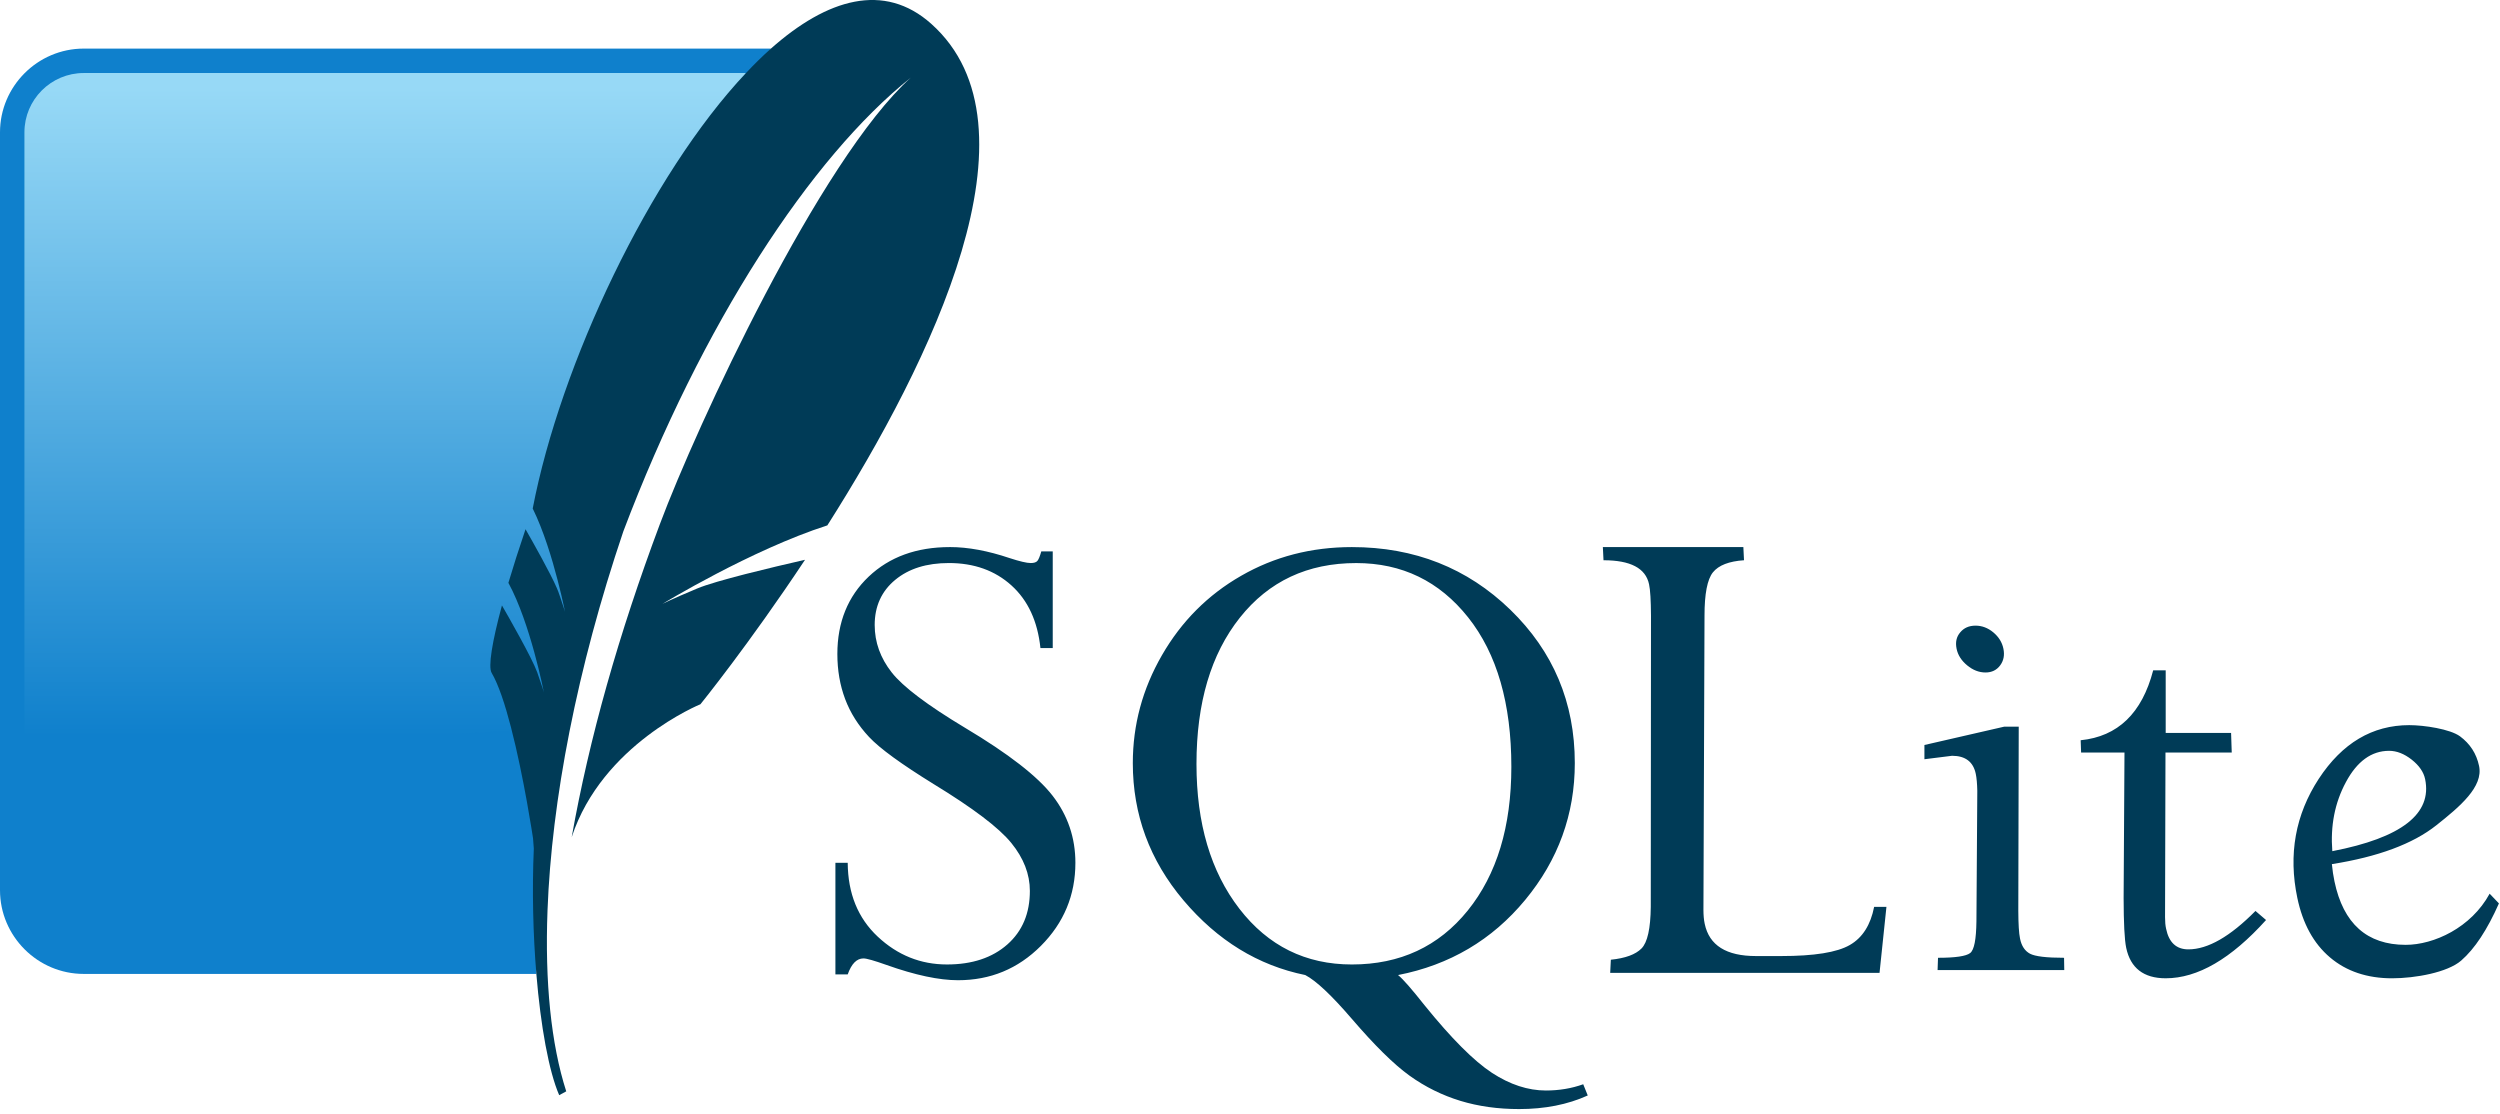
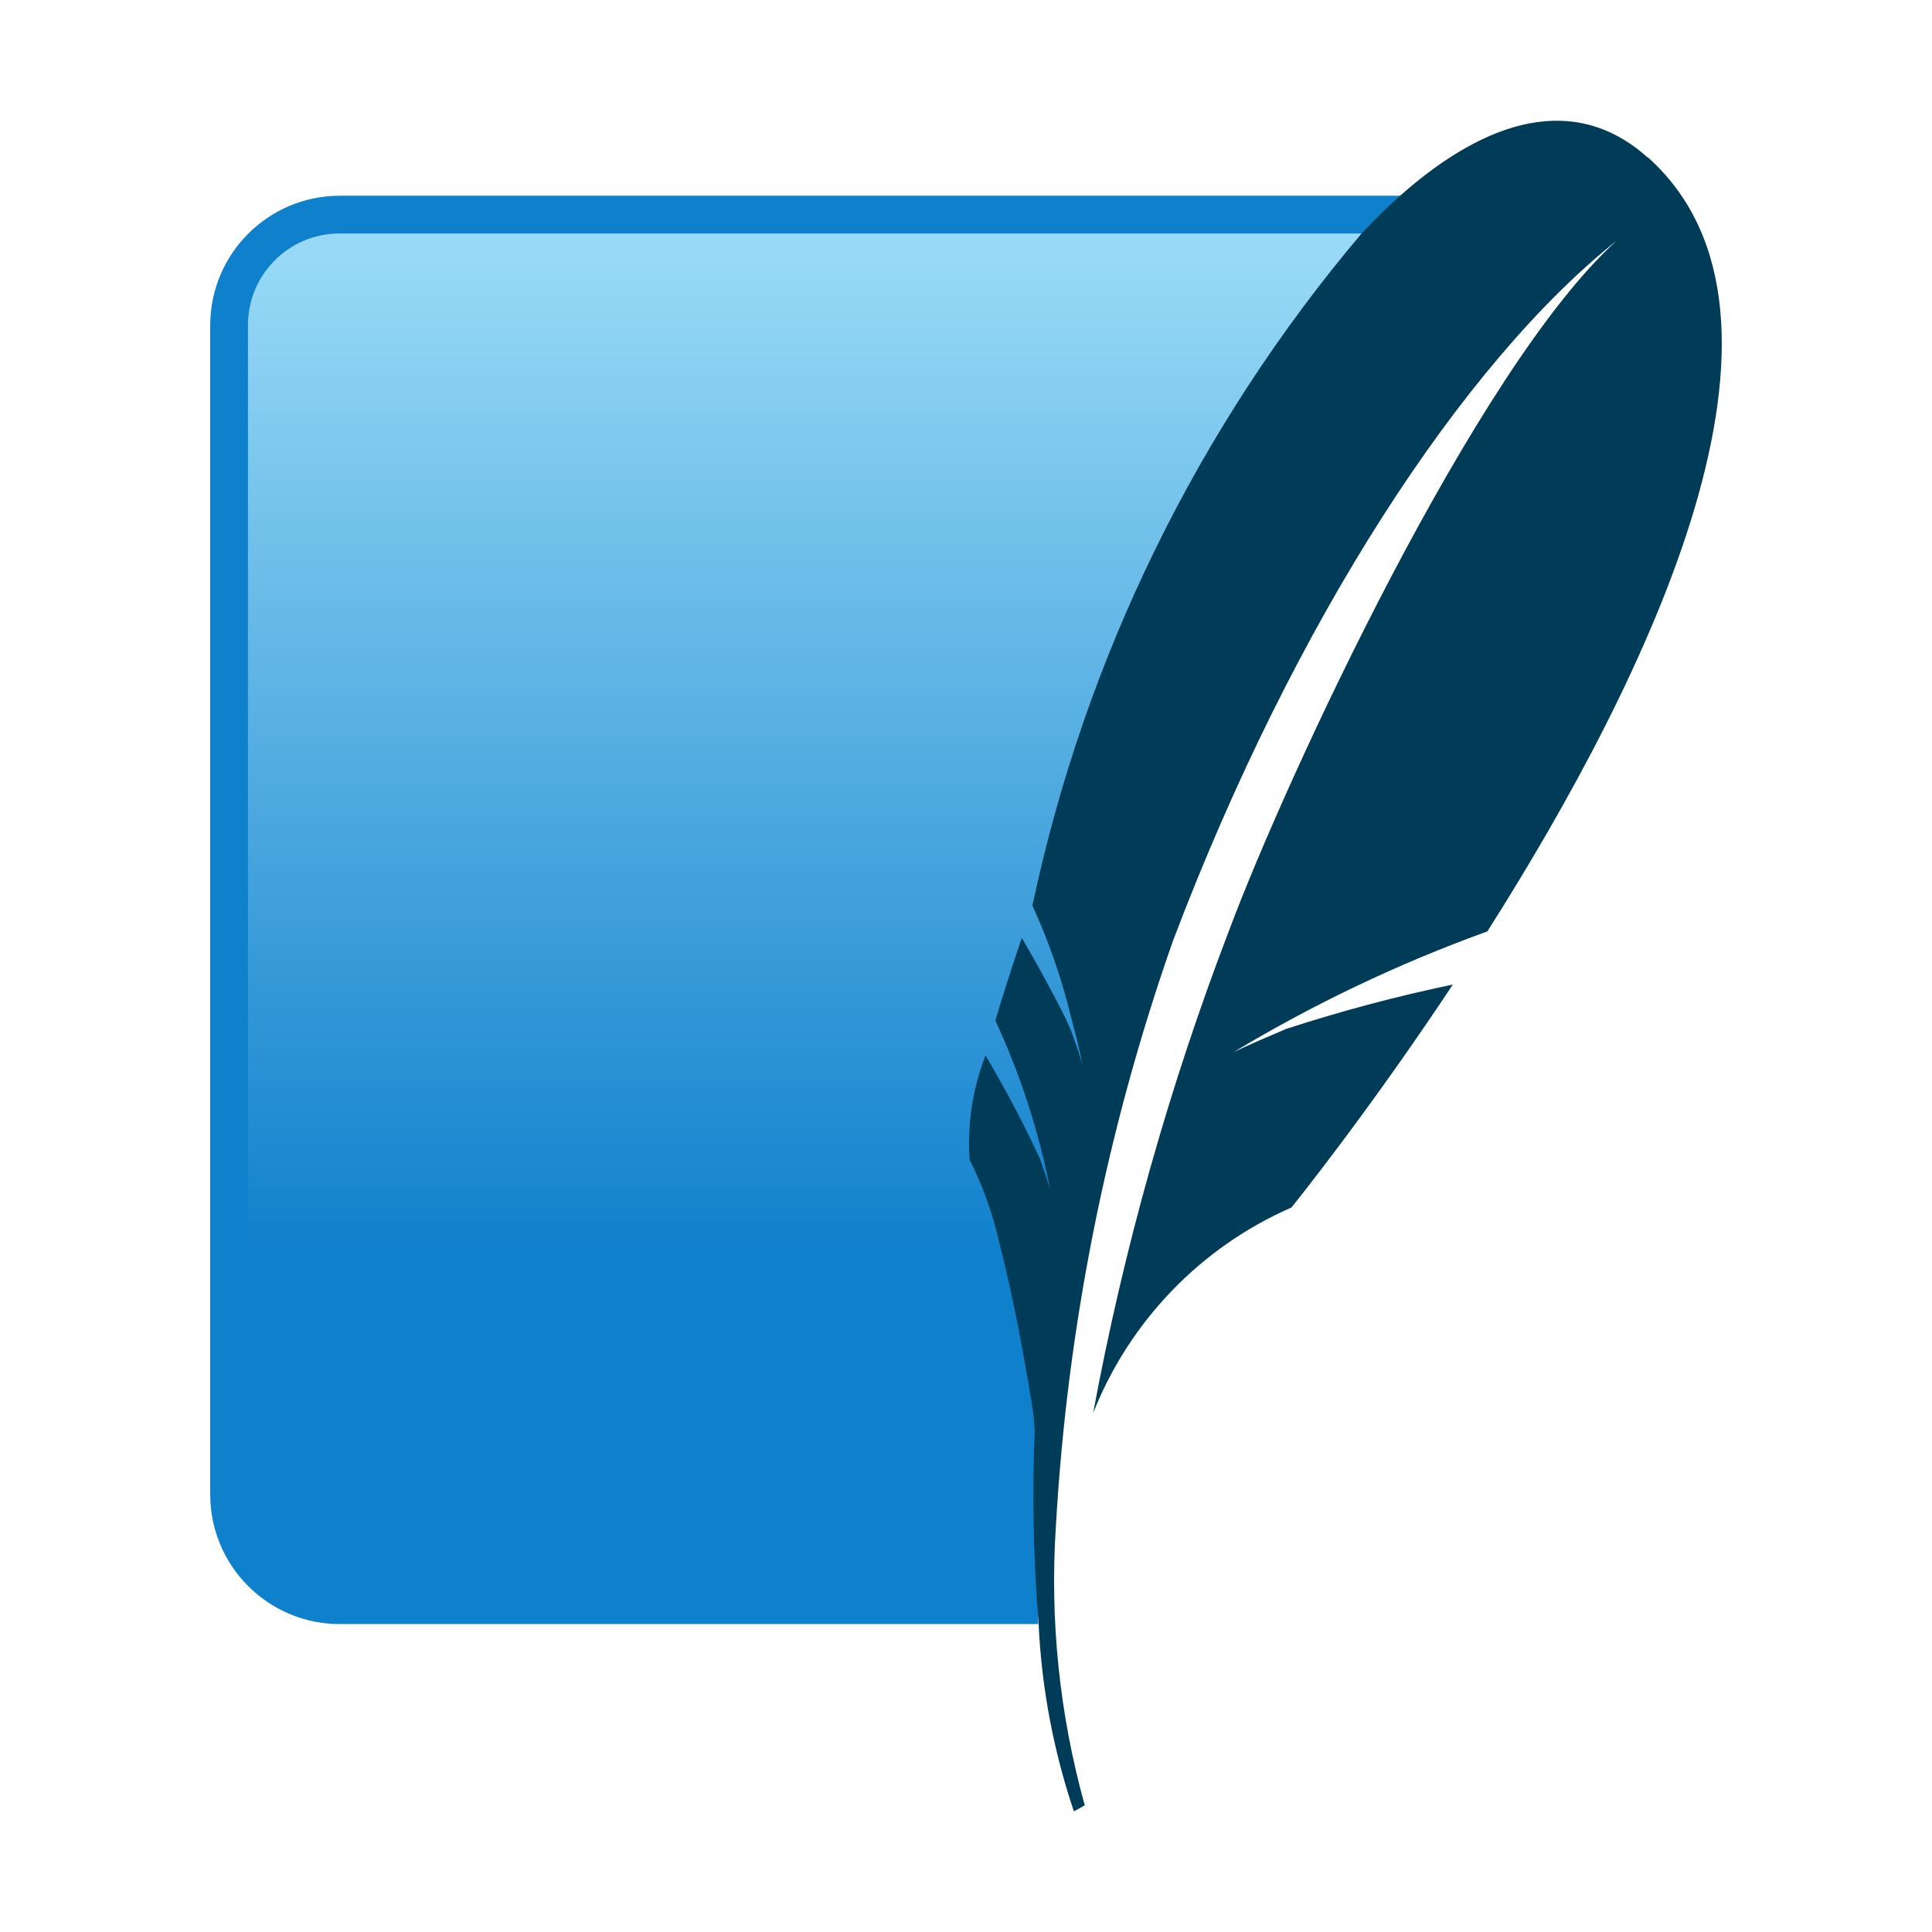
- <svg xmlns="http://www.w3.org/2000/svg" height="228" preserveAspectRatio="xMidYMid" viewBox="0 0 512 228" width="512">
-   <linearGradient id="a" x1="57.662%" x2="57.662%" y1="2.046%" y2="94.439%">
+ <svg xmlns="http://www.w3.org/2000/svg" viewBox="0 0 32 32">
+   <linearGradient id="a" gradientTransform="matrix(0 11.486 11.486 0 -510.889 1363.307)" gradientUnits="userSpaceOnUse" x1="-118.318" x2="-116.751" y1="45.638" y2="45.638">
    <stop offset="0" stop-color="#97d9f6" />
    <stop offset=".92" stop-color="#0f80cc" />
    <stop offset="1" stop-color="#0f80cc" />
  </linearGradient>
-   <path d="m194.519 112.044c-6.821 0-12.367 2.019-16.619 6.055-4.252 4.04-6.409 9.335-6.409 15.823 0 3.362.536 6.428 1.591 9.238 1.055 2.815 2.698 5.423 4.906 7.779 2.208 2.358 6.628 5.562 13.215 9.635 8.083 4.935 13.373 8.939 15.912 12.066 2.541 3.124 3.801 6.399 3.801 9.812 0 4.571-1.505 8.219-4.597 10.961-3.097 2.744-7.24 4.11-12.376 4.11-5.417 0-10.136-1.91-14.188-5.702-4.052-3.798-6.098-8.821-6.144-15.116h-2.519v22.851h2.519c.769-2.164 1.833-3.271 3.227-3.271.67 0 2.24.462 4.685 1.326 5.949 2.117 10.834 3.138 14.674 3.138 6.617 0 12.266-2.318 16.972-7.028 4.699-4.708 7.072-10.387 7.072-17.017 0-5.141-1.566-9.715-4.641-13.702-3.074-3.992-9.054-8.635-17.989-13.967-7.689-4.62-12.68-8.382-14.983-11.315-2.307-2.929-3.492-6.169-3.492-9.724 0-3.845 1.413-6.934 4.199-9.238 2.786-2.305 6.437-3.448 11.006-3.448 5.141 0 9.427 1.526 12.818 4.597 3.387 3.076 5.346 7.339 5.923 12.818h2.519v-19.801h-2.343c-.286 1.01-.552 1.655-.796 1.945-.237.288-.693.442-1.37.442-.815 0-2.268-.343-4.331-1.017-4.42-1.489-8.495-2.254-12.243-2.254zm82.343 0c-8.311 0-15.857 1.959-22.674 5.878-6.828 3.912-12.232 9.345-16.221 16.265-3.987 6.919-5.967 14.268-5.967 22.099 0 10.521 3.444 19.895 10.387 28.11 6.946 8.211 15.27 13.327 24.928 15.293 2.208 1.151 5.368 4.121 9.503 8.928 4.66 5.425 8.603 9.338 11.845 11.669 3.239 2.331 6.736 4.04 10.431 5.171 3.699 1.126 7.698 1.68 12.022 1.68 5.237 0 9.925-.91 14.055-2.785l-.928-2.298c-2.397.865-4.954 1.282-7.646 1.282-3.654 0-7.348-1.205-11.05-3.624-3.697-2.425-8.32-7.053-13.834-13.878-2.592-3.271-4.381-5.334-5.392-6.144 10.567-2.064 19.257-7.185 26.033-15.381 6.775-8.193 10.166-17.543 10.166-28.022 0-12.443-4.427-22.9-13.215-31.425-8.796-8.526-19.612-12.818-32.442-12.818zm51.403 0 .133 2.696c5.534 0 8.633 1.63 9.326 4.906.258 1.172.377 3.336.398 6.453l-.044 59.624c-.046 4.453-.681 7.296-1.901 8.53-1.222 1.225-3.287 1.992-6.276 2.298l-.133 2.696h55.16l1.414-13.525h-2.519c-.72 3.684-2.369 6.324-4.994 7.823-2.632 1.51-7.288 2.254-14.011 2.254h-5.215c-6.05 0-9.55-2.187-10.475-6.586-.191-.87-.256-1.803-.265-2.829l.221-60.287c-.001-4.446.56-7.425 1.724-8.884 1.176-1.453 3.295-2.267 6.365-2.475l-.133-2.696h-28.773zm-50.519 3.271c9.374 0 17.027 3.692 22.939 11.138 5.91 7.449 8.84 17.658 8.84 30.586 0 12.25-2.972 22.059-8.928 29.436-5.956 7.376-13.884 11.05-23.735 11.05-9.464 0-17.139-3.789-23.028-11.403-5.884-7.615-8.796-17.501-8.796-29.657 0-12.492 2.947-22.492 8.884-29.967 5.933-7.466 13.878-11.182 23.823-11.182zm126.851 12.818c-1.345 0-2.371.454-3.138 1.37-.785.912-1.025 2.017-.751 3.359.265 1.302.999 2.443 2.166 3.403 1.16.96 2.411 1.459 3.757 1.459 1.301 0 2.293-.499 3.006-1.459.712-.961.93-2.102.663-3.403-.274-1.342-.983-2.447-2.077-3.359-1.107-.916-2.323-1.37-3.624-1.37zm36.376 9.149c-2.286 8.794-7.242 13.553-14.851 14.32l.088 2.519h8.884l-.177 29.79c.014 5.093.17 8.484.53 10.21.875 4.132 3.573 6.232 8.088 6.232 6.533 0 13.385-3.979 20.552-11.934l-2.166-1.856c-5.175 5.238-9.75 7.867-13.746 7.867-2.456 0-3.978-1.412-4.552-4.199-.157-.677-.221-1.468-.221-2.387l.088-33.724h13.569l-.133-4.022h-13.392v-12.818h-2.564zm52.464 11.227c-7.59 0-13.764 3.684-18.564 11.006-4.775 7.333-6.253 15.458-4.376 24.398 1.105 5.236 3.306 9.294 6.674 12.155 3.363 2.859 7.629 4.287 12.729 4.287 4.749 0 11.361-1.202 14.144-3.624 2.79-2.421 5.36-6.342 7.735-11.713l-1.901-1.989c-3.787 6.968-11.43 10.475-17.193 10.475-7.924 0-12.777-4.347-14.586-12.994-.235-1.104-.41-2.29-.53-3.536 9.427-1.493 16.571-4.135 21.392-7.956 4.818-3.822 9.655-7.874 8.751-12.155-.537-2.544-1.858-4.543-3.89-6.055-2.058-1.511-7.401-2.298-10.387-2.298zm-82.961.309-16.354 3.757v2.917l5.657-.707c2.74 0 4.353 1.241 4.862 3.713.171.827.279 1.989.309 3.448l-.177 26.74c-.046 3.7-.456 5.851-1.282 6.497-.833.647-3.029.972-6.586.972l-.088 2.519h25.945l-.044-2.519c-3.605 0-5.942-.284-6.983-.84-1.024-.552-1.729-1.556-2.033-3.094-.235-1.108-.338-3.018-.354-5.657l.088-37.746h-2.961zm78.807 4.95c1.579 0 3.105.61 4.641 1.812 1.515 1.198 2.438 2.53 2.74 3.978 1.48 7.109-4.823 12.024-19.006 14.762-.405-5.184.493-9.89 2.785-14.144 2.274-4.25 5.235-6.409 8.84-6.409z" fill="#003b57" />
-   <path d="m157.888 9.952h-140.738c-9.432 0-17.15 7.719-17.15 17.151v155.207c0 9.432 7.717 17.149 17.15 17.149h92.694c-1.052-46.121 14.698-135.628 48.044-189.508z" fill="#0f80cc" />
-   <path d="m152.775 14.955h-135.625c-6.698 0-12.148 5.449-12.148 12.148v143.883c30.716-11.789 76.817-21.961 108.693-21.499 6.406-33.493 25.231-99.133 39.079-134.532z" fill="url(#a)" />
-   <path d="m190.715 4.872c-9.639-8.596-21.309-5.143-32.827 5.079-1.71 1.519-3.416 3.204-5.113 5.003-19.704 20.903-37.993 59.621-43.676 89.19 2.213 4.489 3.943 10.217 5.081 14.593.292 1.123.555 2.176.766 3.073.5 2.121.769 3.497.769 3.497s-.177-.668-.902-2.77c-.138-.403-.292-.843-.474-1.361-.078-.214-.186-.474-.304-.751-1.285-2.988-4.841-9.294-6.405-12.04-1.338 3.948-2.521 7.641-3.511 10.983 4.517 8.265 7.27 22.429 7.27 22.429s-.239-.918-1.374-4.122c-1.008-2.834-6.027-11.628-7.216-13.684-2.034 7.508-2.842 12.577-2.113 13.811 1.415 2.392 2.762 6.518 3.946 11.081 2.673 10.28 4.531 22.796 4.531 22.796s.06.829.161 2.106c-.371 8.633-.149 17.584.52 25.675.886 10.71 2.553 19.91 4.678 24.834l1.443-.787c-3.12-9.701-4.388-22.414-3.833-37.076.84-22.411 5.997-49.437 15.526-77.606 16.099-42.523 38.435-76.641 58.878-92.934-18.632 16.827-43.851 71.296-51.4 91.467-8.453 22.587-14.442 43.784-18.053 64.092 6.229-19.039 26.367-27.222 26.367-27.222s9.878-12.182 21.421-29.585c-6.914 1.577-18.268 4.277-22.071 5.875-5.61 2.353-7.121 3.156-7.121 3.156s18.171-11.066 33.761-16.076c21.44-33.768 44.798-81.74 21.276-102.724" fill="#003b57" />
+   <path d="m23.192 3.242h-17.569a2.147 2.147 0 0 0 -2.141 2.141v19.376a2.147 2.147 0 0 0 2.141 2.141h11.572c-.132-5.758 1.835-16.932 5.997-23.658z" fill="#0f80cc" />
+   <path d="m22.554 3.867h-16.931a1.518 1.518 0 0 0 -1.516 1.516v17.962a42.01 42.01 0 0 1 13.569-2.684 123.555 123.555 0 0 1 4.878-16.794z" fill="url(#a)" />
+   <path d="m27.29 2.608c-1.2-1.073-2.66-.642-4.1.634-.213.19-.426.4-.638.625a25.4 25.4 0 0 0 -5.452 11.133 10.178 10.178 0 0 1 .634 1.822c.036.14.069.272.1.384.062.265.1.437.1.437s-.022-.083-.113-.346l-.059-.17c-.01-.027-.023-.059-.038-.094-.16-.373-.6-1.16-.8-1.5-.167.493-.315.954-.438 1.371a12.131 12.131 0 0 1 .908 2.8s-.03-.115-.171-.515a19.037 19.037 0 0 0 -.9-1.708 4.037 4.037 0 0 0 -.264 1.724 6.009 6.009 0 0 1 .493 1.383c.334 1.283.566 2.846.566 2.846s.008.1.02.263a26.145 26.145 0 0 0 .065 3.205 11.362 11.362 0 0 0 .584 3.1l.18-.1a13.859 13.859 0 0 1 -.478-4.628 35.269 35.269 0 0 1 1.938-9.688c2.01-5.308 4.8-9.568 7.35-11.6-2.326 2.1-5.474 8.9-6.417 11.418a45.656 45.656 0 0 0 -2.254 8 6.211 6.211 0 0 1 3.284-3.404s1.233-1.521 2.674-3.693a26.206 26.206 0 0 0 -2.755.733c-.7.294-.889.394-.889.394a23.939 23.939 0 0 1 4.215-2.007c2.676-4.215 5.592-10.2 2.656-12.824" fill="#003b57" />
</svg>
